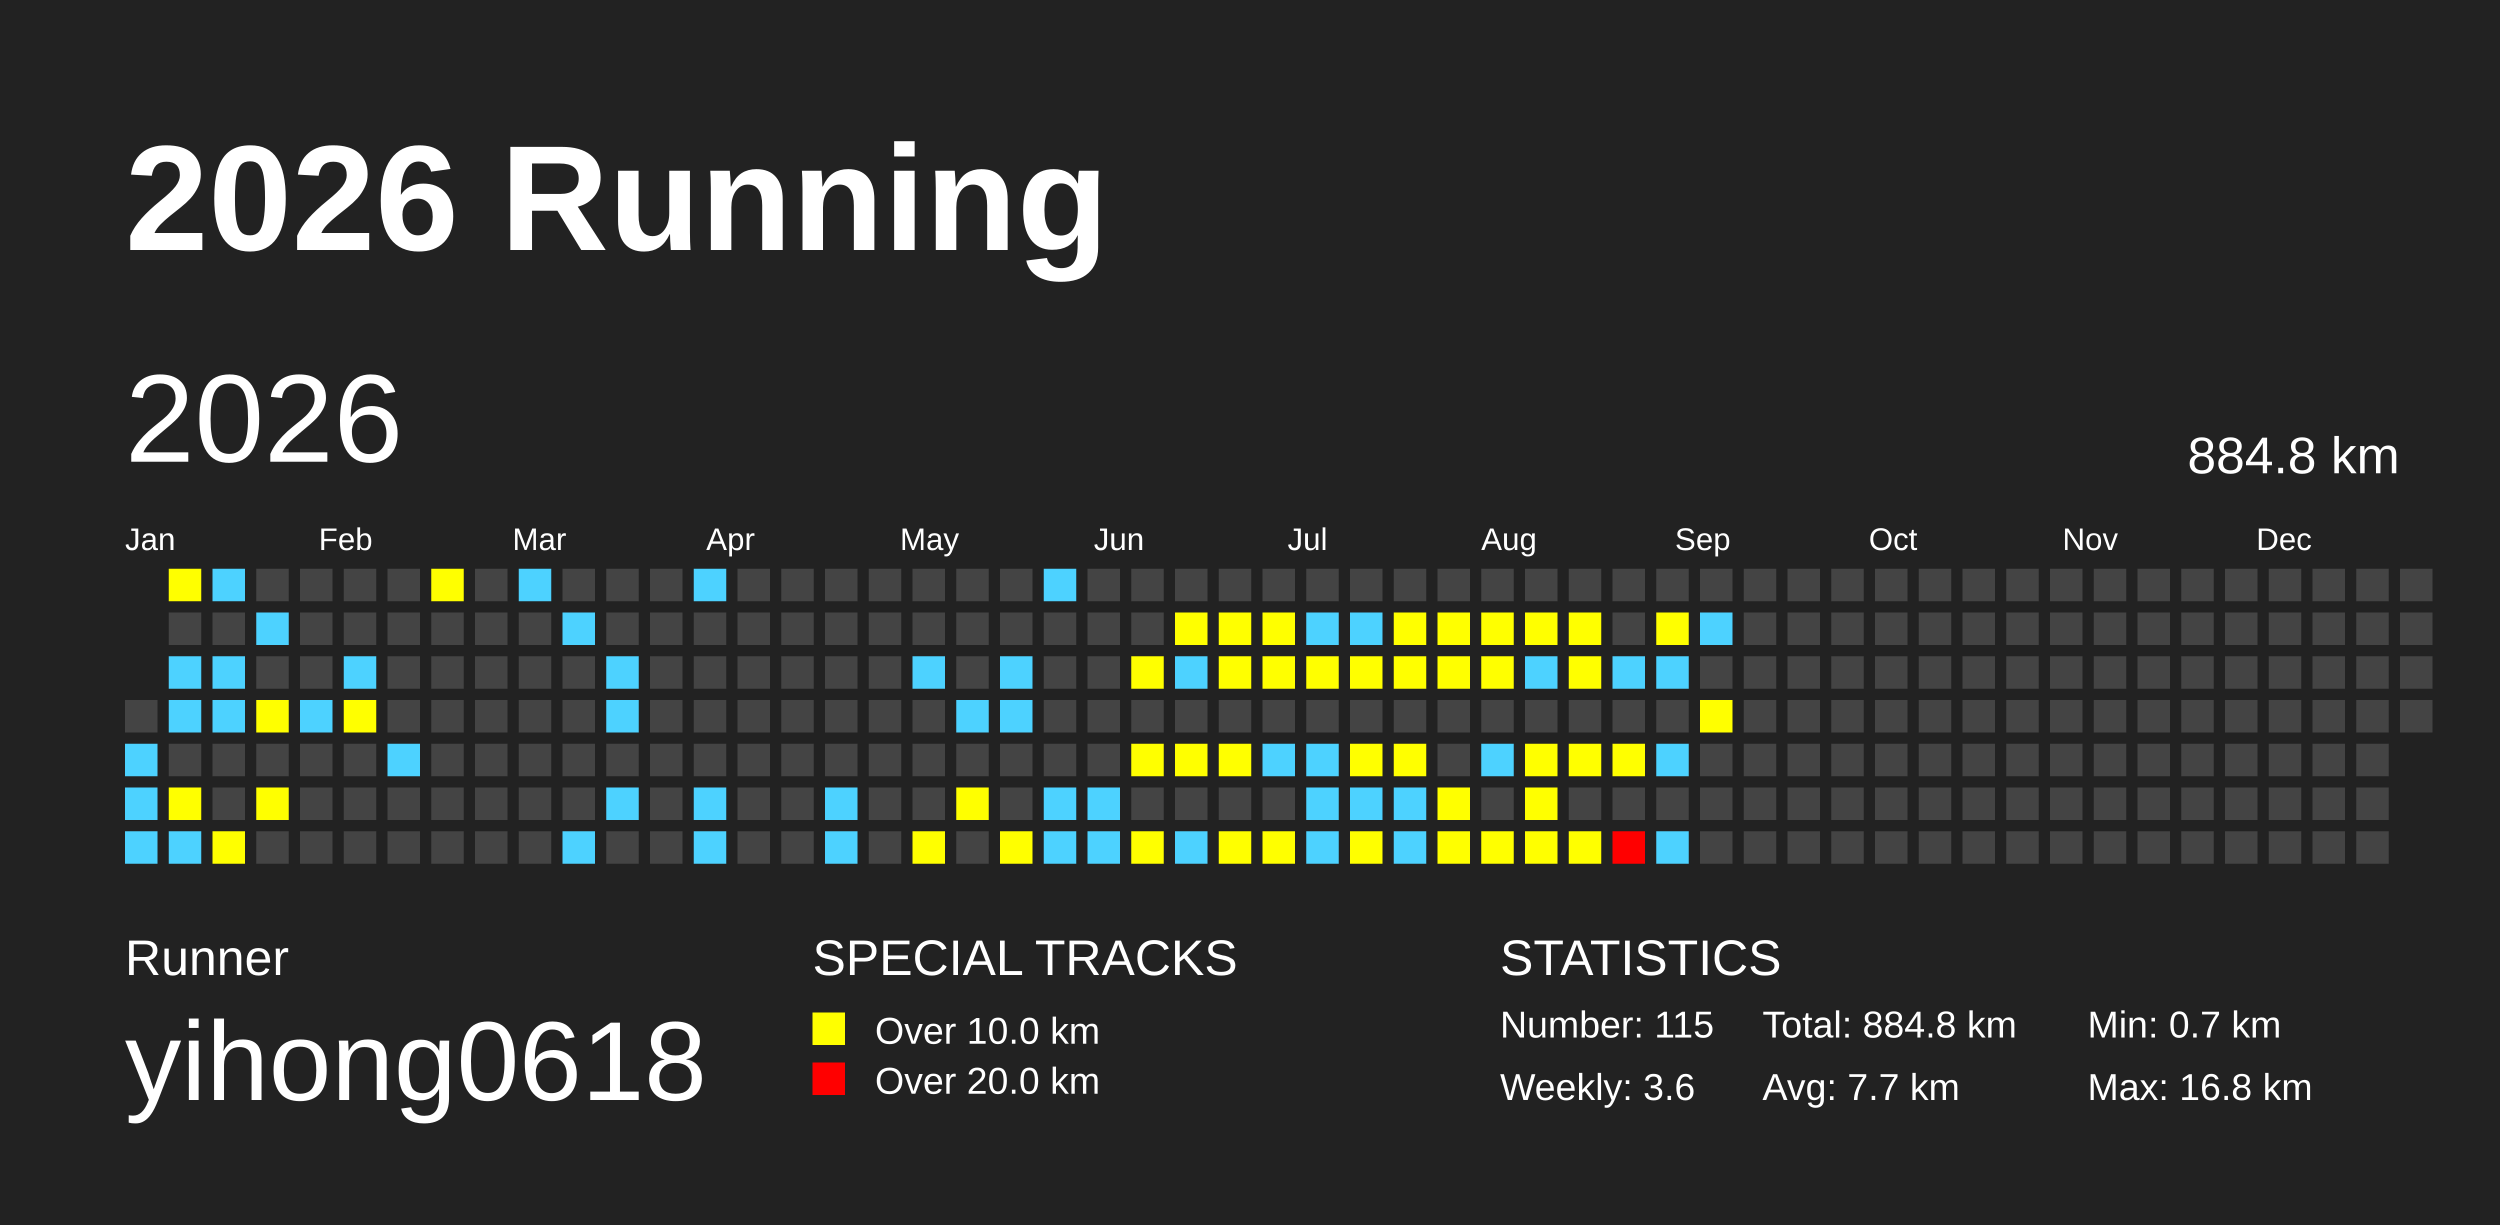
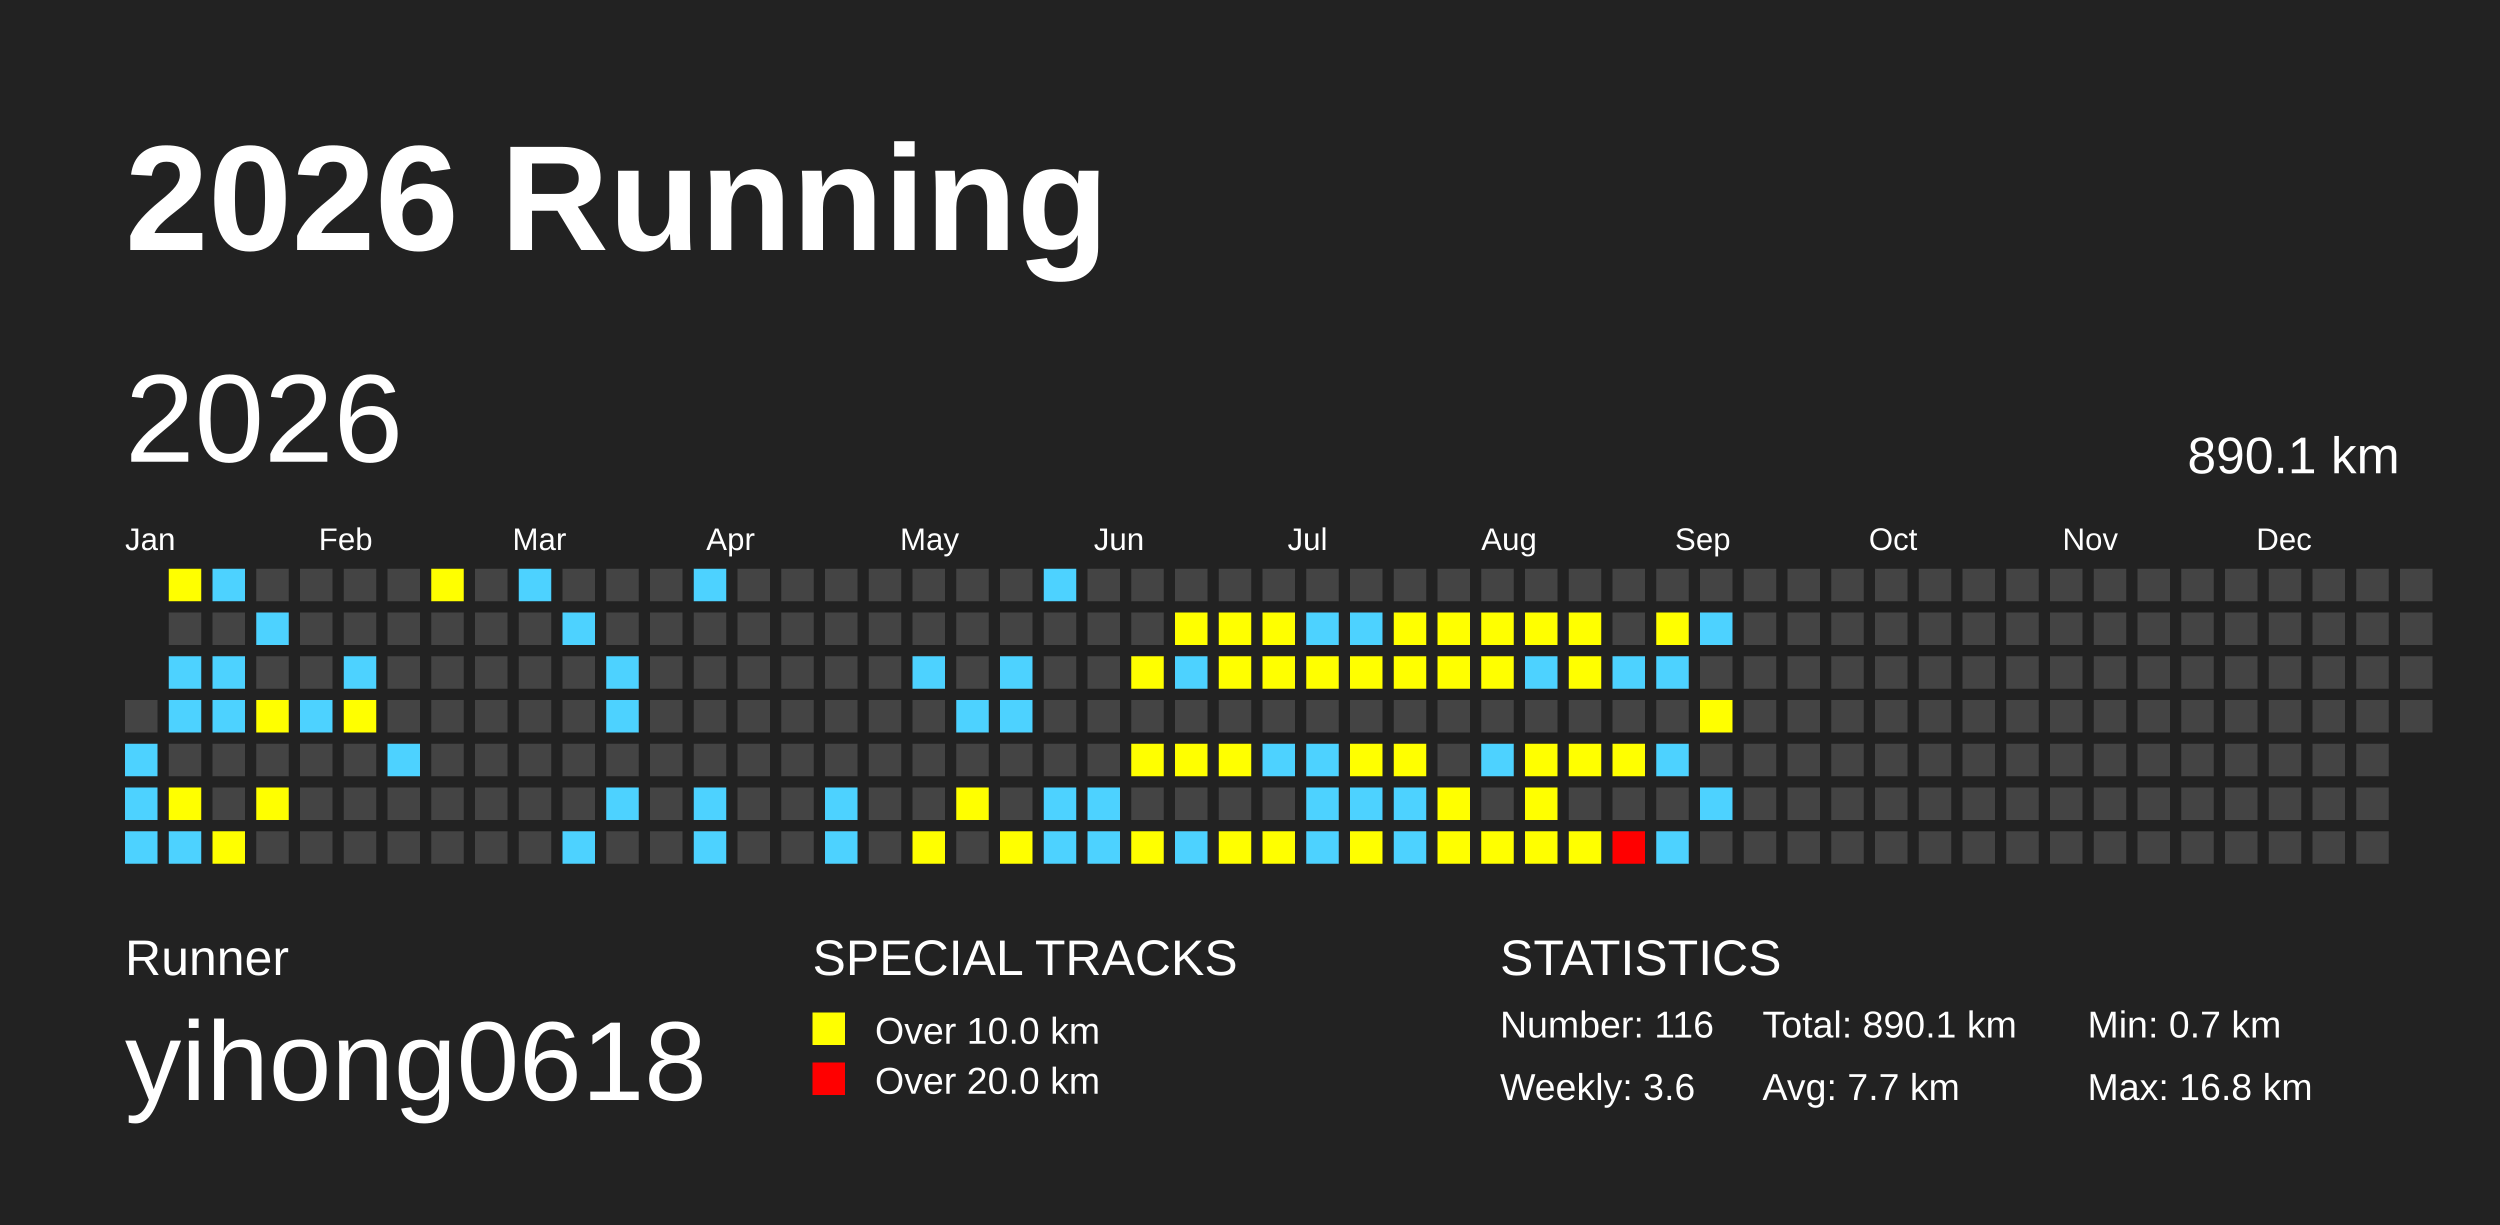
<svg xmlns="http://www.w3.org/2000/svg" baseProfile="full" height="98mm" version="1.1" viewBox="0,0,200,98" width="200mm">
  <defs>
    <pattern height="2" id="indoor-stripe" patternUnits="userSpaceOnUse" width="2">
      <line stroke="white" stroke-opacity="0.45" stroke-width="0.5" x1="0" x2="2" y1="2" y2="0" />
    </pattern>
  </defs>
  <rect fill="#222222" height="98" width="200" x="0" y="0" />
  <text fill="#FFFFFF" style="font-size:12px; font-family:Arial; font-weight:bold;" x="10" y="20">2026 Running</text>
  <text fill="#FFFFFF" style="font-size:4px; font-family:Arial" x="10" y="78">Runner</text>
  <text fill="#FFFFFF" style="font-size:9px; font-family:Arial" x="10" y="88">yihong0618</text>
  <text fill="#FFFFFF" style="font-size:4px; font-family:Arial" x="65" y="78">SPECIAL TRACKS</text>
  <rect fill="yellow" height="2.6" width="2.6" x="65" y="81" />
  <text fill="#FFFFFF" style="font-size:3px; font-family:Arial" x="70" y="83.5">Over 10.0 km</text>
  <rect fill="red" height="2.6" width="2.6" x="65" y="85" />
  <text fill="#FFFFFF" style="font-size:3px; font-family:Arial" x="70" y="87.5">Over 20.0 km</text>
  <text fill="#FFFFFF" style="font-size:4px; font-family:Arial" x="120" y="78">STATISTICS</text>
-   <text fill="#FFFFFF" style="font-size:3px; font-family:Arial" x="120" y="83">Number: 115</text>
+   <text fill="#FFFFFF" style="font-size:3px; font-family:Arial" x="120" y="83">Number: 116</text>
  <text fill="#FFFFFF" style="font-size:3px; font-family:Arial" x="120" y="88">Weekly: 3.6</text>
-   <text fill="#FFFFFF" style="font-size:3px; font-family:Arial" x="141" y="83">Total: 884.8 km</text>
+   <text fill="#FFFFFF" style="font-size:3px; font-family:Arial" x="141" y="83">Total: 890.1 km</text>
  <text fill="#FFFFFF" style="font-size:3px; font-family:Arial" x="141" y="88">Avg: 7.7 km</text>
  <text fill="#FFFFFF" style="font-size:3px; font-family:Arial" x="167" y="83">Min: 0.7 km</text>
  <text fill="#FFFFFF" style="font-size:3px; font-family:Arial" x="167" y="88">Max: 16.8 km</text>
  <text dominant-baseline="hanging" fill="#FFFFFF" style="font-size:10.0px; font-family:Arial;" x="10" y="30">2026</text>
-   <text dominant-baseline="hanging" fill="#FFFFFF" style="font-size:4.125px; font-family:Arial;" x="175" y="35">884.8 km</text>
+   <text dominant-baseline="hanging" fill="#FFFFFF" style="font-size:4.125px; font-family:Arial;" x="175" y="35">890.1 km</text>
  <text fill="#FFFFFF" style="font-size:2.5px; font-family:Arial" x="10.0" y="44">Jan</text>
  <text fill="#FFFFFF" style="font-size:2.5px; font-family:Arial" x="25.5" y="44">Feb</text>
  <text fill="#FFFFFF" style="font-size:2.5px; font-family:Arial" x="41.0" y="44">Mar</text>
  <text fill="#FFFFFF" style="font-size:2.5px; font-family:Arial" x="56.5" y="44">Apr</text>
  <text fill="#FFFFFF" style="font-size:2.5px; font-family:Arial" x="72.0" y="44">May</text>
  <text fill="#FFFFFF" style="font-size:2.5px; font-family:Arial" x="87.5" y="44">Jun</text>
  <text fill="#FFFFFF" style="font-size:2.5px; font-family:Arial" x="103.0" y="44">Jul</text>
  <text fill="#FFFFFF" style="font-size:2.5px; font-family:Arial" x="118.5" y="44">Aug</text>
  <text fill="#FFFFFF" style="font-size:2.5px; font-family:Arial" x="134.0" y="44">Sep</text>
  <text fill="#FFFFFF" style="font-size:2.5px; font-family:Arial" x="149.5" y="44">Oct</text>
  <text fill="#FFFFFF" style="font-size:2.5px; font-family:Arial" x="165.0" y="44">Nov</text>
  <text fill="#FFFFFF" style="font-size:2.5px; font-family:Arial" x="180.5" y="44">Dec</text>
  <rect fill="#444444" height="2.6" width="2.6" x="10.0" y="56.0" />
  <rect fill="#4DD2FF" height="2.6" width="2.6" x="10.0" y="59.5" />
  <rect fill="#4DD2FF" height="2.6" width="2.6" x="10.0" y="63.0" />
  <rect fill="#4DD2FF" height="2.6" width="2.6" x="10.0" y="66.5" />
  <rect fill="yellow" height="2.6" width="2.6" x="13.5" y="45.5" />
  <rect fill="#444444" height="2.6" width="2.6" x="13.5" y="49.0" />
  <rect fill="#4DD2FF" height="2.6" width="2.6" x="13.5" y="52.5" />
  <rect fill="#4DD2FF" height="2.6" width="2.6" x="13.5" y="56.0" />
  <rect fill="#444444" height="2.6" width="2.6" x="13.5" y="59.5" />
  <rect fill="yellow" height="2.6" width="2.6" x="13.5" y="63.0" />
  <rect fill="#4DD2FF" height="2.6" width="2.6" x="13.5" y="66.5" />
  <rect fill="#4DD2FF" height="2.6" width="2.6" x="17.0" y="45.5" />
  <rect fill="#444444" height="2.6" width="2.6" x="17.0" y="49.0" />
  <rect fill="#4DD2FF" height="2.6" width="2.6" x="17.0" y="52.5" />
  <rect fill="#4DD2FF" height="2.6" width="2.6" x="17.0" y="56.0" />
  <rect fill="#444444" height="2.6" width="2.6" x="17.0" y="59.5" />
  <rect fill="#444444" height="2.6" width="2.6" x="17.0" y="63.0" />
  <rect fill="yellow" height="2.6" width="2.6" x="17.0" y="66.5" />
  <rect fill="#444444" height="2.6" width="2.6" x="20.5" y="45.5" />
  <rect fill="#4DD2FF" height="2.6" width="2.6" x="20.5" y="49.0" />
  <rect fill="#444444" height="2.6" width="2.6" x="20.5" y="52.5" />
  <rect fill="yellow" height="2.6" width="2.6" x="20.5" y="56.0" />
  <rect fill="#444444" height="2.6" width="2.6" x="20.5" y="59.5" />
  <rect fill="yellow" height="2.6" width="2.6" x="20.5" y="63.0" />
  <rect fill="#444444" height="2.6" width="2.6" x="20.5" y="66.5" />
  <rect fill="#444444" height="2.6" width="2.6" x="24.0" y="45.5" />
  <rect fill="#444444" height="2.6" width="2.6" x="24.0" y="49.0" />
  <rect fill="#444444" height="2.6" width="2.6" x="24.0" y="52.5" />
  <rect fill="#4DD2FF" height="2.6" width="2.6" x="24.0" y="56.0" />
  <rect fill="#444444" height="2.6" width="2.6" x="24.0" y="59.5" />
  <rect fill="#444444" height="2.6" width="2.6" x="24.0" y="63.0" />
  <rect fill="#444444" height="2.6" width="2.6" x="24.0" y="66.5" />
  <rect fill="#444444" height="2.6" width="2.6" x="27.5" y="45.5" />
  <rect fill="#444444" height="2.6" width="2.6" x="27.5" y="49.0" />
  <rect fill="#4DD2FF" height="2.6" width="2.6" x="27.5" y="52.5" />
  <rect fill="yellow" height="2.6" width="2.6" x="27.5" y="56.0" />
  <rect fill="#444444" height="2.6" width="2.6" x="27.5" y="59.5" />
  <rect fill="#444444" height="2.6" width="2.6" x="27.5" y="63.0" />
  <rect fill="#444444" height="2.6" width="2.6" x="27.5" y="66.5" />
  <rect fill="#444444" height="2.6" width="2.6" x="31.0" y="45.5" />
  <rect fill="#444444" height="2.6" width="2.6" x="31.0" y="49.0" />
  <rect fill="#444444" height="2.6" width="2.6" x="31.0" y="52.5" />
  <rect fill="#444444" height="2.6" width="2.6" x="31.0" y="56.0" />
  <rect fill="#4DD2FF" height="2.6" width="2.6" x="31.0" y="59.5" />
  <rect fill="#444444" height="2.6" width="2.6" x="31.0" y="63.0" />
  <rect fill="#444444" height="2.6" width="2.6" x="31.0" y="66.5" />
  <rect fill="yellow" height="2.6" width="2.6" x="34.5" y="45.5" />
  <rect fill="#444444" height="2.6" width="2.6" x="34.5" y="49.0" />
  <rect fill="#444444" height="2.6" width="2.6" x="34.5" y="52.5" />
  <rect fill="#444444" height="2.6" width="2.6" x="34.5" y="56.0" />
  <rect fill="#444444" height="2.6" width="2.6" x="34.5" y="59.5" />
  <rect fill="#444444" height="2.6" width="2.6" x="34.5" y="63.0" />
  <rect fill="#444444" height="2.6" width="2.6" x="34.5" y="66.5" />
  <rect fill="#444444" height="2.6" width="2.6" x="38.0" y="45.5" />
  <rect fill="#444444" height="2.6" width="2.6" x="38.0" y="49.0" />
  <rect fill="#444444" height="2.6" width="2.6" x="38.0" y="52.5" />
  <rect fill="#444444" height="2.6" width="2.6" x="38.0" y="56.0" />
  <rect fill="#444444" height="2.6" width="2.6" x="38.0" y="59.5" />
  <rect fill="#444444" height="2.6" width="2.6" x="38.0" y="63.0" />
  <rect fill="#444444" height="2.6" width="2.6" x="38.0" y="66.5" />
  <rect fill="#4DD2FF" height="2.6" width="2.6" x="41.5" y="45.5" />
  <rect fill="#444444" height="2.6" width="2.6" x="41.5" y="49.0" />
  <rect fill="#444444" height="2.6" width="2.6" x="41.5" y="52.5" />
  <rect fill="#444444" height="2.6" width="2.6" x="41.5" y="56.0" />
  <rect fill="#444444" height="2.6" width="2.6" x="41.5" y="59.5" />
  <rect fill="#444444" height="2.6" width="2.6" x="41.5" y="63.0" />
  <rect fill="#444444" height="2.6" width="2.6" x="41.5" y="66.5" />
  <rect fill="#444444" height="2.6" width="2.6" x="45.0" y="45.5" />
  <rect fill="#4DD2FF" height="2.6" width="2.6" x="45.0" y="49.0" />
  <rect fill="#444444" height="2.6" width="2.6" x="45.0" y="52.5" />
  <rect fill="#444444" height="2.6" width="2.6" x="45.0" y="56.0" />
  <rect fill="#444444" height="2.6" width="2.6" x="45.0" y="59.5" />
  <rect fill="#444444" height="2.6" width="2.6" x="45.0" y="63.0" />
  <rect fill="#4DD2FF" height="2.6" width="2.6" x="45.0" y="66.5" />
  <rect fill="#444444" height="2.6" width="2.6" x="48.5" y="45.5" />
  <rect fill="#444444" height="2.6" width="2.6" x="48.5" y="49.0" />
  <rect fill="#4DD2FF" height="2.6" width="2.6" x="48.5" y="52.5" />
  <rect fill="#4DD2FF" height="2.6" width="2.6" x="48.5" y="56.0" />
  <rect fill="#444444" height="2.6" width="2.6" x="48.5" y="59.5" />
  <rect fill="#4DD2FF" height="2.6" width="2.6" x="48.5" y="63.0" />
  <rect fill="#444444" height="2.6" width="2.6" x="48.5" y="66.5" />
  <rect fill="#444444" height="2.6" width="2.6" x="52.0" y="45.5" />
  <rect fill="#444444" height="2.6" width="2.6" x="52.0" y="49.0" />
  <rect fill="#444444" height="2.6" width="2.6" x="52.0" y="52.5" />
  <rect fill="#444444" height="2.6" width="2.6" x="52.0" y="56.0" />
  <rect fill="#444444" height="2.6" width="2.6" x="52.0" y="59.5" />
  <rect fill="#444444" height="2.6" width="2.6" x="52.0" y="63.0" />
  <rect fill="#444444" height="2.6" width="2.6" x="52.0" y="66.5" />
  <rect fill="#4DD2FF" height="2.6" width="2.6" x="55.5" y="45.5" />
  <rect fill="#444444" height="2.6" width="2.6" x="55.5" y="49.0" />
  <rect fill="#444444" height="2.6" width="2.6" x="55.5" y="52.5" />
  <rect fill="#444444" height="2.6" width="2.6" x="55.5" y="56.0" />
  <rect fill="#444444" height="2.6" width="2.6" x="55.5" y="59.5" />
  <rect fill="#4DD2FF" height="2.6" width="2.6" x="55.5" y="63.0" />
  <rect fill="#4DD2FF" height="2.6" width="2.6" x="55.5" y="66.5" />
  <rect fill="#444444" height="2.6" width="2.6" x="59.0" y="45.5" />
  <rect fill="#444444" height="2.6" width="2.6" x="59.0" y="49.0" />
  <rect fill="#444444" height="2.6" width="2.6" x="59.0" y="52.5" />
  <rect fill="#444444" height="2.6" width="2.6" x="59.0" y="56.0" />
  <rect fill="#444444" height="2.6" width="2.6" x="59.0" y="59.5" />
  <rect fill="#444444" height="2.6" width="2.6" x="59.0" y="63.0" />
  <rect fill="#444444" height="2.6" width="2.6" x="59.0" y="66.5" />
  <rect fill="#444444" height="2.6" width="2.6" x="62.5" y="45.5" />
  <rect fill="#444444" height="2.6" width="2.6" x="62.5" y="49.0" />
  <rect fill="#444444" height="2.6" width="2.6" x="62.5" y="52.5" />
  <rect fill="#444444" height="2.6" width="2.6" x="62.5" y="56.0" />
  <rect fill="#444444" height="2.6" width="2.6" x="62.5" y="59.5" />
  <rect fill="#444444" height="2.6" width="2.6" x="62.5" y="63.0" />
  <rect fill="#444444" height="2.6" width="2.6" x="62.5" y="66.5" />
  <rect fill="#444444" height="2.6" width="2.6" x="66.0" y="45.5" />
  <rect fill="#444444" height="2.6" width="2.6" x="66.0" y="49.0" />
  <rect fill="#444444" height="2.6" width="2.6" x="66.0" y="52.5" />
  <rect fill="#444444" height="2.6" width="2.6" x="66.0" y="56.0" />
  <rect fill="#444444" height="2.6" width="2.6" x="66.0" y="59.5" />
  <rect fill="#4DD2FF" height="2.6" width="2.6" x="66.0" y="63.0" />
  <rect fill="#4DD2FF" height="2.6" width="2.6" x="66.0" y="66.5" />
  <rect fill="#444444" height="2.6" width="2.6" x="69.5" y="45.5" />
  <rect fill="#444444" height="2.6" width="2.6" x="69.5" y="49.0" />
  <rect fill="#444444" height="2.6" width="2.6" x="69.5" y="52.5" />
  <rect fill="#444444" height="2.6" width="2.6" x="69.5" y="56.0" />
  <rect fill="#444444" height="2.6" width="2.6" x="69.5" y="59.5" />
  <rect fill="#444444" height="2.6" width="2.6" x="69.5" y="63.0" />
  <rect fill="#444444" height="2.6" width="2.6" x="69.5" y="66.5" />
  <rect fill="#444444" height="2.6" width="2.6" x="73.0" y="45.5" />
  <rect fill="#444444" height="2.6" width="2.6" x="73.0" y="49.0" />
  <rect fill="#4DD2FF" height="2.6" width="2.6" x="73.0" y="52.5" />
  <rect fill="#444444" height="2.6" width="2.6" x="73.0" y="56.0" />
  <rect fill="#444444" height="2.6" width="2.6" x="73.0" y="59.5" />
  <rect fill="#444444" height="2.6" width="2.6" x="73.0" y="63.0" />
  <rect fill="yellow" height="2.6" width="2.6" x="73.0" y="66.5" />
  <rect fill="#444444" height="2.6" width="2.6" x="76.5" y="45.5" />
  <rect fill="#444444" height="2.6" width="2.6" x="76.5" y="49.0" />
  <rect fill="#444444" height="2.6" width="2.6" x="76.5" y="52.5" />
  <rect fill="#4DD2FF" height="2.6" width="2.6" x="76.5" y="56.0" />
  <rect fill="#444444" height="2.6" width="2.6" x="76.5" y="59.5" />
  <rect fill="yellow" height="2.6" width="2.6" x="76.5" y="63.0" />
  <rect fill="#444444" height="2.6" width="2.6" x="76.5" y="66.5" />
  <rect fill="#444444" height="2.6" width="2.6" x="80.0" y="45.5" />
  <rect fill="#444444" height="2.6" width="2.6" x="80.0" y="49.0" />
  <rect fill="#4DD2FF" height="2.6" width="2.6" x="80.0" y="52.5" />
  <rect fill="#4DD2FF" height="2.6" width="2.6" x="80.0" y="56.0" />
  <rect fill="#444444" height="2.6" width="2.6" x="80.0" y="59.5" />
  <rect fill="#444444" height="2.6" width="2.6" x="80.0" y="63.0" />
  <rect fill="yellow" height="2.6" width="2.6" x="80.0" y="66.5" />
  <rect fill="#4DD2FF" height="2.6" width="2.6" x="83.5" y="45.5" />
  <rect fill="#444444" height="2.6" width="2.6" x="83.5" y="49.0" />
  <rect fill="#444444" height="2.6" width="2.6" x="83.5" y="52.5" />
  <rect fill="#444444" height="2.6" width="2.6" x="83.5" y="56.0" />
  <rect fill="#444444" height="2.6" width="2.6" x="83.5" y="59.5" />
  <rect fill="#4DD2FF" height="2.6" width="2.6" x="83.5" y="63.0" />
  <rect fill="#4DD2FF" height="2.6" width="2.6" x="83.5" y="66.5" />
  <rect fill="#444444" height="2.6" width="2.6" x="87.0" y="45.5" />
  <rect fill="#444444" height="2.6" width="2.6" x="87.0" y="49.0" />
  <rect fill="#444444" height="2.6" width="2.6" x="87.0" y="52.5" />
  <rect fill="#444444" height="2.6" width="2.6" x="87.0" y="56.0" />
  <rect fill="#444444" height="2.6" width="2.6" x="87.0" y="59.5" />
  <rect fill="#4DD2FF" height="2.6" width="2.6" x="87.0" y="63.0" />
  <rect fill="#4DD2FF" height="2.6" width="2.6" x="87.0" y="66.5" />
  <rect fill="#444444" height="2.6" width="2.6" x="90.5" y="45.5" />
  <rect fill="#444444" height="2.6" width="2.6" x="90.5" y="49.0" />
  <rect fill="yellow" height="2.6" width="2.6" x="90.5" y="52.5" />
  <rect fill="#444444" height="2.6" width="2.6" x="90.5" y="56.0" />
  <rect fill="yellow" height="2.6" width="2.6" x="90.5" y="59.5" />
  <rect fill="#444444" height="2.6" width="2.6" x="90.5" y="63.0" />
  <rect fill="yellow" height="2.6" width="2.6" x="90.5" y="66.5" />
  <rect fill="#444444" height="2.6" width="2.6" x="94.0" y="45.5" />
  <rect fill="yellow" height="2.6" width="2.6" x="94.0" y="49.0" />
  <rect fill="#4DD2FF" height="2.6" width="2.6" x="94.0" y="52.5" />
  <rect fill="#444444" height="2.6" width="2.6" x="94.0" y="56.0" />
  <rect fill="yellow" height="2.6" width="2.6" x="94.0" y="59.5" />
  <rect fill="#444444" height="2.6" width="2.6" x="94.0" y="63.0" />
  <rect fill="#4DD2FF" height="2.6" width="2.6" x="94.0" y="66.5" />
  <rect fill="#444444" height="2.6" width="2.6" x="97.5" y="45.5" />
  <rect fill="yellow" height="2.6" width="2.6" x="97.5" y="49.0" />
  <rect fill="yellow" height="2.6" width="2.6" x="97.5" y="52.5" />
  <rect fill="#444444" height="2.6" width="2.6" x="97.5" y="56.0" />
  <rect fill="yellow" height="2.6" width="2.6" x="97.5" y="59.5" />
  <rect fill="#444444" height="2.6" width="2.6" x="97.5" y="63.0" />
  <rect fill="yellow" height="2.6" width="2.6" x="97.5" y="66.5" />
  <rect fill="#444444" height="2.6" width="2.6" x="101.0" y="45.5" />
  <rect fill="yellow" height="2.6" width="2.6" x="101.0" y="49.0" />
  <rect fill="yellow" height="2.6" width="2.6" x="101.0" y="52.5" />
  <rect fill="#444444" height="2.6" width="2.6" x="101.0" y="56.0" />
  <rect fill="#4DD2FF" height="2.6" width="2.6" x="101.0" y="59.5" />
  <rect fill="#444444" height="2.6" width="2.6" x="101.0" y="63.0" />
  <rect fill="yellow" height="2.6" width="2.6" x="101.0" y="66.5" />
  <rect fill="#444444" height="2.6" width="2.6" x="104.5" y="45.5" />
  <rect fill="#4DD2FF" height="2.6" width="2.6" x="104.5" y="49.0" />
  <rect fill="yellow" height="2.6" width="2.6" x="104.5" y="52.5" />
  <rect fill="#444444" height="2.6" width="2.6" x="104.5" y="56.0" />
  <rect fill="#4DD2FF" height="2.6" width="2.6" x="104.5" y="59.5" />
  <rect fill="#4DD2FF" height="2.6" width="2.6" x="104.5" y="63.0" />
  <rect fill="#4DD2FF" height="2.6" width="2.6" x="104.5" y="66.5" />
  <rect fill="#444444" height="2.6" width="2.6" x="108.0" y="45.5" />
  <rect fill="#4DD2FF" height="2.6" width="2.6" x="108.0" y="49.0" />
  <rect fill="yellow" height="2.6" width="2.6" x="108.0" y="52.5" />
  <rect fill="#444444" height="2.6" width="2.6" x="108.0" y="56.0" />
  <rect fill="yellow" height="2.6" width="2.6" x="108.0" y="59.5" />
  <rect fill="#4DD2FF" height="2.6" width="2.6" x="108.0" y="63.0" />
  <rect fill="yellow" height="2.6" width="2.6" x="108.0" y="66.5" />
  <rect fill="#444444" height="2.6" width="2.6" x="111.5" y="45.5" />
  <rect fill="yellow" height="2.6" width="2.6" x="111.5" y="49.0" />
  <rect fill="yellow" height="2.6" width="2.6" x="111.5" y="52.5" />
  <rect fill="#444444" height="2.6" width="2.6" x="111.5" y="56.0" />
  <rect fill="yellow" height="2.6" width="2.6" x="111.5" y="59.5" />
  <rect fill="#4DD2FF" height="2.6" width="2.6" x="111.5" y="63.0" />
  <rect fill="#4DD2FF" height="2.6" width="2.6" x="111.5" y="66.5" />
  <rect fill="#444444" height="2.6" width="2.6" x="115.0" y="45.5" />
  <rect fill="yellow" height="2.6" width="2.6" x="115.0" y="49.0" />
  <rect fill="yellow" height="2.6" width="2.6" x="115.0" y="52.5" />
  <rect fill="#444444" height="2.6" width="2.6" x="115.0" y="56.0" />
  <rect fill="#444444" height="2.6" width="2.6" x="115.0" y="59.5" />
  <rect fill="yellow" height="2.6" width="2.6" x="115.0" y="63.0" />
  <rect fill="yellow" height="2.6" width="2.6" x="115.0" y="66.5" />
  <rect fill="#444444" height="2.6" width="2.6" x="118.5" y="45.5" />
  <rect fill="yellow" height="2.6" width="2.6" x="118.5" y="49.0" />
  <rect fill="yellow" height="2.6" width="2.6" x="118.5" y="52.5" />
  <rect fill="#444444" height="2.6" width="2.6" x="118.5" y="56.0" />
  <rect fill="#4DD2FF" height="2.6" width="2.6" x="118.5" y="59.5" />
  <rect fill="#444444" height="2.6" width="2.6" x="118.5" y="63.0" />
  <rect fill="yellow" height="2.6" width="2.6" x="118.5" y="66.5" />
  <rect fill="#444444" height="2.6" width="2.6" x="122.0" y="45.5" />
  <rect fill="yellow" height="2.6" width="2.6" x="122.0" y="49.0" />
  <rect fill="#4DD2FF" height="2.6" width="2.6" x="122.0" y="52.5" />
  <rect fill="#444444" height="2.6" width="2.6" x="122.0" y="56.0" />
  <rect fill="yellow" height="2.6" width="2.6" x="122.0" y="59.5" />
  <rect fill="yellow" height="2.6" width="2.6" x="122.0" y="63.0" />
  <rect fill="yellow" height="2.6" width="2.6" x="122.0" y="66.5" />
  <rect fill="#444444" height="2.6" width="2.6" x="125.5" y="45.5" />
  <rect fill="yellow" height="2.6" width="2.6" x="125.5" y="49.0" />
  <rect fill="yellow" height="2.6" width="2.6" x="125.5" y="52.5" />
  <rect fill="#444444" height="2.6" width="2.6" x="125.5" y="56.0" />
  <rect fill="yellow" height="2.6" width="2.6" x="125.5" y="59.5" />
  <rect fill="#444444" height="2.6" width="2.6" x="125.5" y="63.0" />
  <rect fill="yellow" height="2.6" width="2.6" x="125.5" y="66.5" />
  <rect fill="#444444" height="2.6" width="2.6" x="129.0" y="45.5" />
  <rect fill="#444444" height="2.6" width="2.6" x="129.0" y="49.0" />
  <rect fill="#4DD2FF" height="2.6" width="2.6" x="129.0" y="52.5" />
  <rect fill="#444444" height="2.6" width="2.6" x="129.0" y="56.0" />
  <rect fill="yellow" height="2.6" width="2.6" x="129.0" y="59.5" />
  <rect fill="#444444" height="2.6" width="2.6" x="129.0" y="63.0" />
  <rect fill="red" height="2.6" width="2.6" x="129.0" y="66.5" />
  <rect fill="#444444" height="2.6" width="2.6" x="132.5" y="45.5" />
  <rect fill="yellow" height="2.6" width="2.6" x="132.5" y="49.0" />
  <rect fill="#4DD2FF" height="2.6" width="2.6" x="132.5" y="52.5" />
  <rect fill="#444444" height="2.6" width="2.6" x="132.5" y="56.0" />
  <rect fill="#4DD2FF" height="2.6" width="2.6" x="132.5" y="59.5" />
  <rect fill="#444444" height="2.6" width="2.6" x="132.5" y="63.0" />
  <rect fill="#4DD2FF" height="2.6" width="2.6" x="132.5" y="66.5" />
  <rect fill="#444444" height="2.6" width="2.6" x="136.0" y="45.5" />
  <rect fill="#4DD2FF" height="2.6" width="2.6" x="136.0" y="49.0" />
  <rect fill="#444444" height="2.6" width="2.6" x="136.0" y="52.5" />
  <rect fill="yellow" height="2.6" width="2.6" x="136.0" y="56.0" />
  <rect fill="#444444" height="2.6" width="2.6" x="136.0" y="59.5" />
-   <rect fill="#444444" height="2.6" width="2.6" x="136.0" y="63.0" />
+   <rect fill="#4DD2FF" height="2.6" width="2.6" x="136.0" y="63.0" />
  <rect fill="#444444" height="2.6" width="2.6" x="136.0" y="66.5" />
  <rect fill="#444444" height="2.6" width="2.6" x="139.5" y="45.5" />
  <rect fill="#444444" height="2.6" width="2.6" x="139.5" y="49.0" />
  <rect fill="#444444" height="2.6" width="2.6" x="139.5" y="52.5" />
  <rect fill="#444444" height="2.6" width="2.6" x="139.5" y="56.0" />
  <rect fill="#444444" height="2.6" width="2.6" x="139.5" y="59.5" />
  <rect fill="#444444" height="2.6" width="2.6" x="139.5" y="63.0" />
  <rect fill="#444444" height="2.6" width="2.6" x="139.5" y="66.5" />
  <rect fill="#444444" height="2.6" width="2.6" x="143.0" y="45.5" />
  <rect fill="#444444" height="2.6" width="2.6" x="143.0" y="49.0" />
  <rect fill="#444444" height="2.6" width="2.6" x="143.0" y="52.5" />
  <rect fill="#444444" height="2.6" width="2.6" x="143.0" y="56.0" />
  <rect fill="#444444" height="2.6" width="2.6" x="143.0" y="59.5" />
  <rect fill="#444444" height="2.6" width="2.6" x="143.0" y="63.0" />
  <rect fill="#444444" height="2.6" width="2.6" x="143.0" y="66.5" />
  <rect fill="#444444" height="2.6" width="2.6" x="146.5" y="45.5" />
  <rect fill="#444444" height="2.6" width="2.6" x="146.5" y="49.0" />
  <rect fill="#444444" height="2.6" width="2.6" x="146.5" y="52.5" />
  <rect fill="#444444" height="2.6" width="2.6" x="146.5" y="56.0" />
  <rect fill="#444444" height="2.6" width="2.6" x="146.5" y="59.5" />
  <rect fill="#444444" height="2.6" width="2.6" x="146.5" y="63.0" />
  <rect fill="#444444" height="2.6" width="2.6" x="146.5" y="66.5" />
  <rect fill="#444444" height="2.6" width="2.6" x="150.0" y="45.5" />
  <rect fill="#444444" height="2.6" width="2.6" x="150.0" y="49.0" />
  <rect fill="#444444" height="2.6" width="2.6" x="150.0" y="52.5" />
  <rect fill="#444444" height="2.6" width="2.6" x="150.0" y="56.0" />
  <rect fill="#444444" height="2.6" width="2.6" x="150.0" y="59.5" />
  <rect fill="#444444" height="2.6" width="2.6" x="150.0" y="63.0" />
  <rect fill="#444444" height="2.6" width="2.6" x="150.0" y="66.5" />
  <rect fill="#444444" height="2.6" width="2.6" x="153.5" y="45.5" />
  <rect fill="#444444" height="2.6" width="2.6" x="153.5" y="49.0" />
  <rect fill="#444444" height="2.6" width="2.6" x="153.5" y="52.5" />
  <rect fill="#444444" height="2.6" width="2.6" x="153.5" y="56.0" />
  <rect fill="#444444" height="2.6" width="2.6" x="153.5" y="59.5" />
  <rect fill="#444444" height="2.6" width="2.6" x="153.5" y="63.0" />
  <rect fill="#444444" height="2.6" width="2.6" x="153.5" y="66.5" />
  <rect fill="#444444" height="2.6" width="2.6" x="157.0" y="45.5" />
  <rect fill="#444444" height="2.6" width="2.6" x="157.0" y="49.0" />
  <rect fill="#444444" height="2.6" width="2.6" x="157.0" y="52.5" />
  <rect fill="#444444" height="2.6" width="2.6" x="157.0" y="56.0" />
  <rect fill="#444444" height="2.6" width="2.6" x="157.0" y="59.5" />
  <rect fill="#444444" height="2.6" width="2.6" x="157.0" y="63.0" />
  <rect fill="#444444" height="2.6" width="2.6" x="157.0" y="66.5" />
  <rect fill="#444444" height="2.6" width="2.6" x="160.5" y="45.5" />
  <rect fill="#444444" height="2.6" width="2.6" x="160.5" y="49.0" />
  <rect fill="#444444" height="2.6" width="2.6" x="160.5" y="52.5" />
  <rect fill="#444444" height="2.6" width="2.6" x="160.5" y="56.0" />
  <rect fill="#444444" height="2.6" width="2.6" x="160.5" y="59.5" />
  <rect fill="#444444" height="2.6" width="2.6" x="160.5" y="63.0" />
  <rect fill="#444444" height="2.6" width="2.6" x="160.5" y="66.5" />
  <rect fill="#444444" height="2.6" width="2.6" x="164.0" y="45.5" />
  <rect fill="#444444" height="2.6" width="2.6" x="164.0" y="49.0" />
  <rect fill="#444444" height="2.6" width="2.6" x="164.0" y="52.5" />
  <rect fill="#444444" height="2.6" width="2.6" x="164.0" y="56.0" />
  <rect fill="#444444" height="2.6" width="2.6" x="164.0" y="59.5" />
  <rect fill="#444444" height="2.6" width="2.6" x="164.0" y="63.0" />
  <rect fill="#444444" height="2.6" width="2.6" x="164.0" y="66.5" />
  <rect fill="#444444" height="2.6" width="2.6" x="167.5" y="45.5" />
  <rect fill="#444444" height="2.6" width="2.6" x="167.5" y="49.0" />
  <rect fill="#444444" height="2.6" width="2.6" x="167.5" y="52.5" />
  <rect fill="#444444" height="2.6" width="2.6" x="167.5" y="56.0" />
  <rect fill="#444444" height="2.6" width="2.6" x="167.5" y="59.5" />
  <rect fill="#444444" height="2.6" width="2.6" x="167.5" y="63.0" />
  <rect fill="#444444" height="2.6" width="2.6" x="167.5" y="66.5" />
  <rect fill="#444444" height="2.6" width="2.6" x="171.0" y="45.5" />
  <rect fill="#444444" height="2.6" width="2.6" x="171.0" y="49.0" />
  <rect fill="#444444" height="2.6" width="2.6" x="171.0" y="52.5" />
  <rect fill="#444444" height="2.6" width="2.6" x="171.0" y="56.0" />
  <rect fill="#444444" height="2.6" width="2.6" x="171.0" y="59.5" />
  <rect fill="#444444" height="2.6" width="2.6" x="171.0" y="63.0" />
  <rect fill="#444444" height="2.6" width="2.6" x="171.0" y="66.5" />
  <rect fill="#444444" height="2.6" width="2.6" x="174.5" y="45.5" />
  <rect fill="#444444" height="2.6" width="2.6" x="174.5" y="49.0" />
  <rect fill="#444444" height="2.6" width="2.6" x="174.5" y="52.5" />
  <rect fill="#444444" height="2.6" width="2.6" x="174.5" y="56.0" />
  <rect fill="#444444" height="2.6" width="2.6" x="174.5" y="59.5" />
  <rect fill="#444444" height="2.6" width="2.6" x="174.5" y="63.0" />
  <rect fill="#444444" height="2.6" width="2.6" x="174.5" y="66.5" />
  <rect fill="#444444" height="2.6" width="2.6" x="178.0" y="45.5" />
  <rect fill="#444444" height="2.6" width="2.6" x="178.0" y="49.0" />
  <rect fill="#444444" height="2.6" width="2.6" x="178.0" y="52.5" />
  <rect fill="#444444" height="2.6" width="2.6" x="178.0" y="56.0" />
  <rect fill="#444444" height="2.6" width="2.6" x="178.0" y="59.5" />
  <rect fill="#444444" height="2.6" width="2.6" x="178.0" y="63.0" />
  <rect fill="#444444" height="2.6" width="2.6" x="178.0" y="66.5" />
  <rect fill="#444444" height="2.6" width="2.6" x="181.5" y="45.5" />
  <rect fill="#444444" height="2.6" width="2.6" x="181.5" y="49.0" />
  <rect fill="#444444" height="2.6" width="2.6" x="181.5" y="52.5" />
  <rect fill="#444444" height="2.6" width="2.6" x="181.5" y="56.0" />
  <rect fill="#444444" height="2.6" width="2.6" x="181.5" y="59.5" />
  <rect fill="#444444" height="2.6" width="2.6" x="181.5" y="63.0" />
  <rect fill="#444444" height="2.6" width="2.6" x="181.5" y="66.5" />
  <rect fill="#444444" height="2.6" width="2.6" x="185.0" y="45.5" />
  <rect fill="#444444" height="2.6" width="2.6" x="185.0" y="49.0" />
  <rect fill="#444444" height="2.6" width="2.6" x="185.0" y="52.5" />
  <rect fill="#444444" height="2.6" width="2.6" x="185.0" y="56.0" />
  <rect fill="#444444" height="2.6" width="2.6" x="185.0" y="59.5" />
  <rect fill="#444444" height="2.6" width="2.6" x="185.0" y="63.0" />
  <rect fill="#444444" height="2.6" width="2.6" x="185.0" y="66.5" />
  <rect fill="#444444" height="2.6" width="2.6" x="188.5" y="45.5" />
  <rect fill="#444444" height="2.6" width="2.6" x="188.5" y="49.0" />
  <rect fill="#444444" height="2.6" width="2.6" x="188.5" y="52.5" />
  <rect fill="#444444" height="2.6" width="2.6" x="188.5" y="56.0" />
  <rect fill="#444444" height="2.6" width="2.6" x="188.5" y="59.5" />
  <rect fill="#444444" height="2.6" width="2.6" x="188.5" y="63.0" />
  <rect fill="#444444" height="2.6" width="2.6" x="188.5" y="66.5" />
  <rect fill="#444444" height="2.6" width="2.6" x="192.0" y="45.5" />
  <rect fill="#444444" height="2.6" width="2.6" x="192.0" y="49.0" />
  <rect fill="#444444" height="2.6" width="2.6" x="192.0" y="52.5" />
  <rect fill="#444444" height="2.6" width="2.6" x="192.0" y="56.0" />
</svg>
